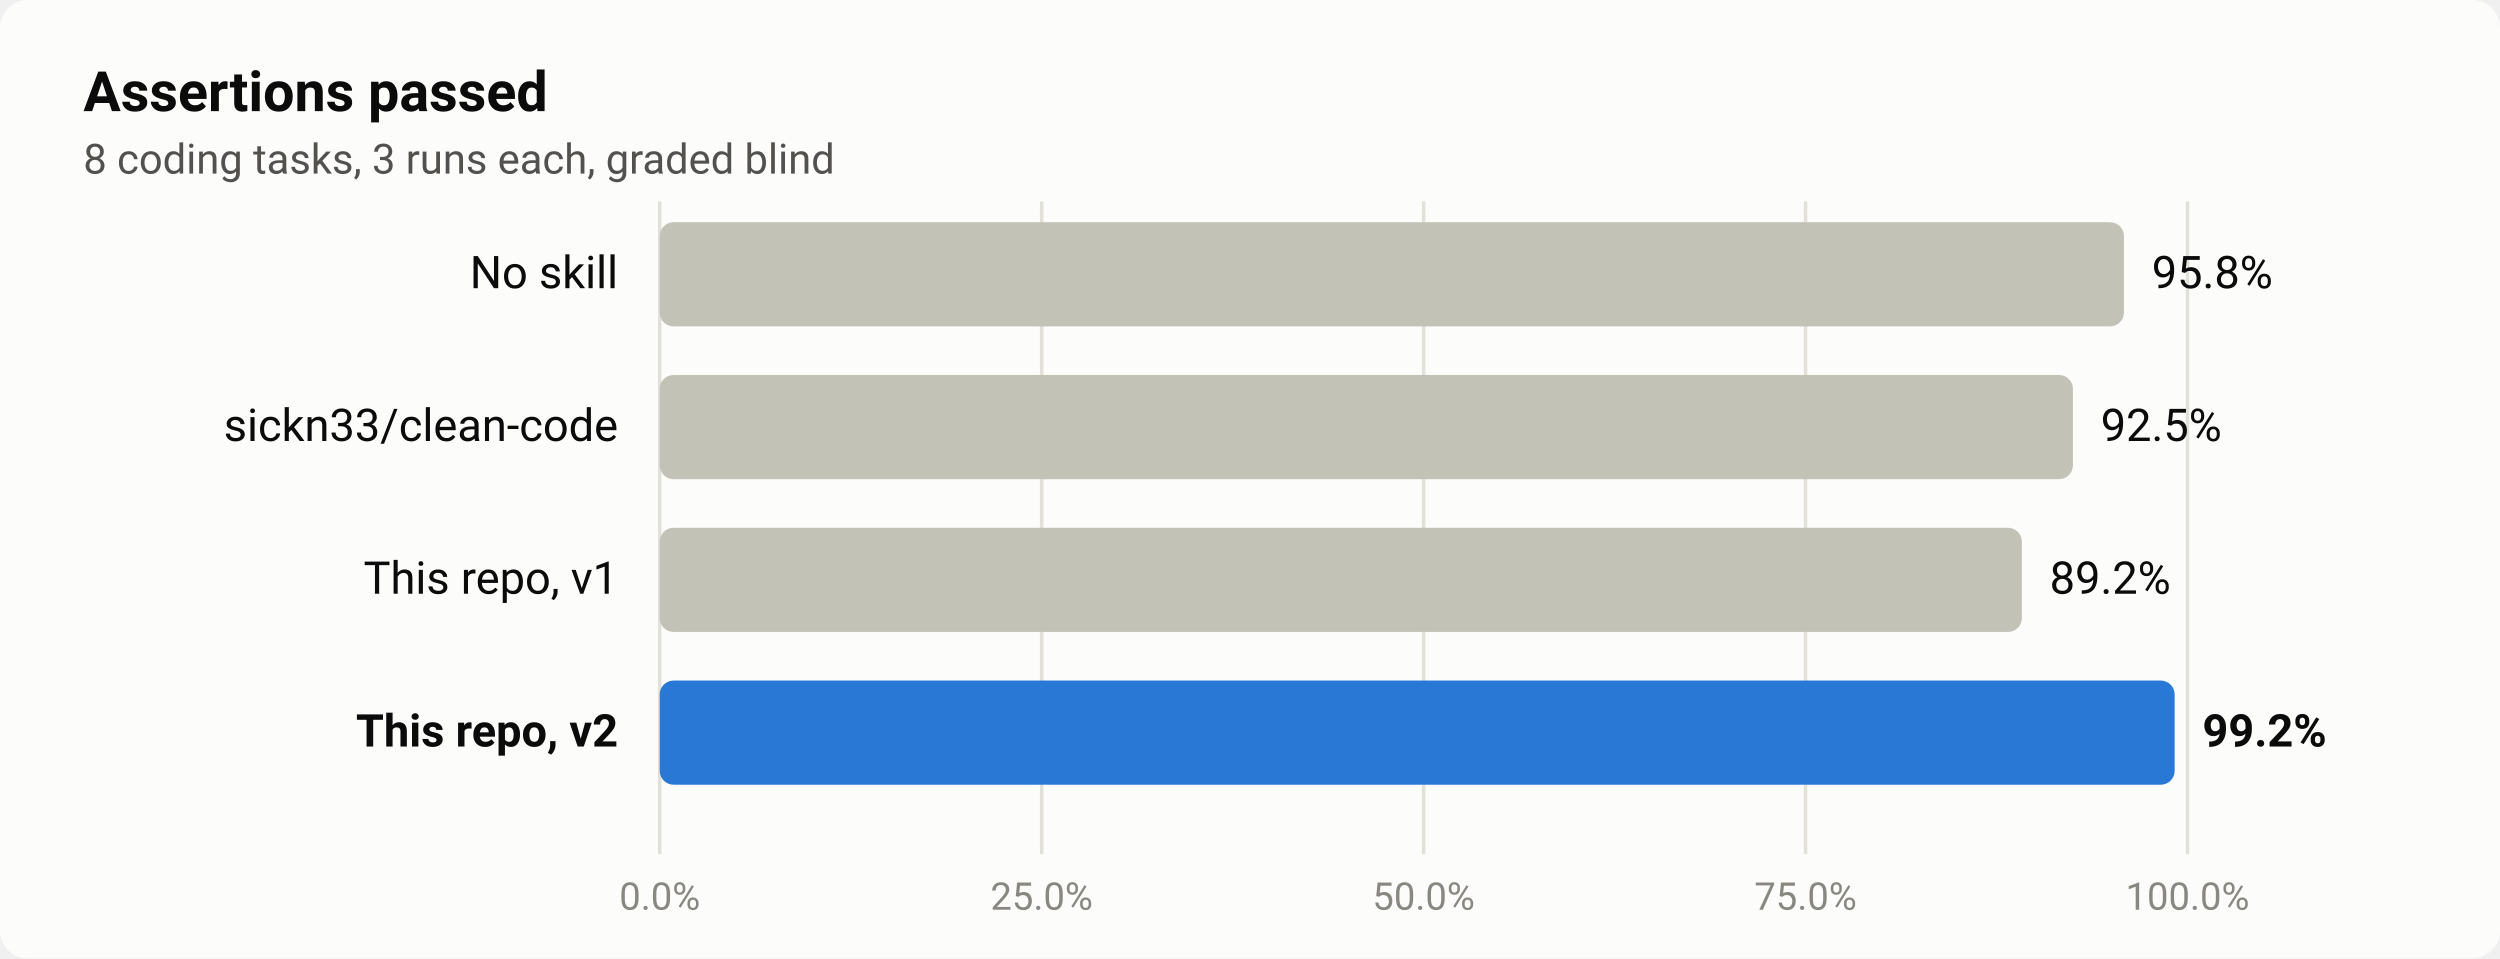
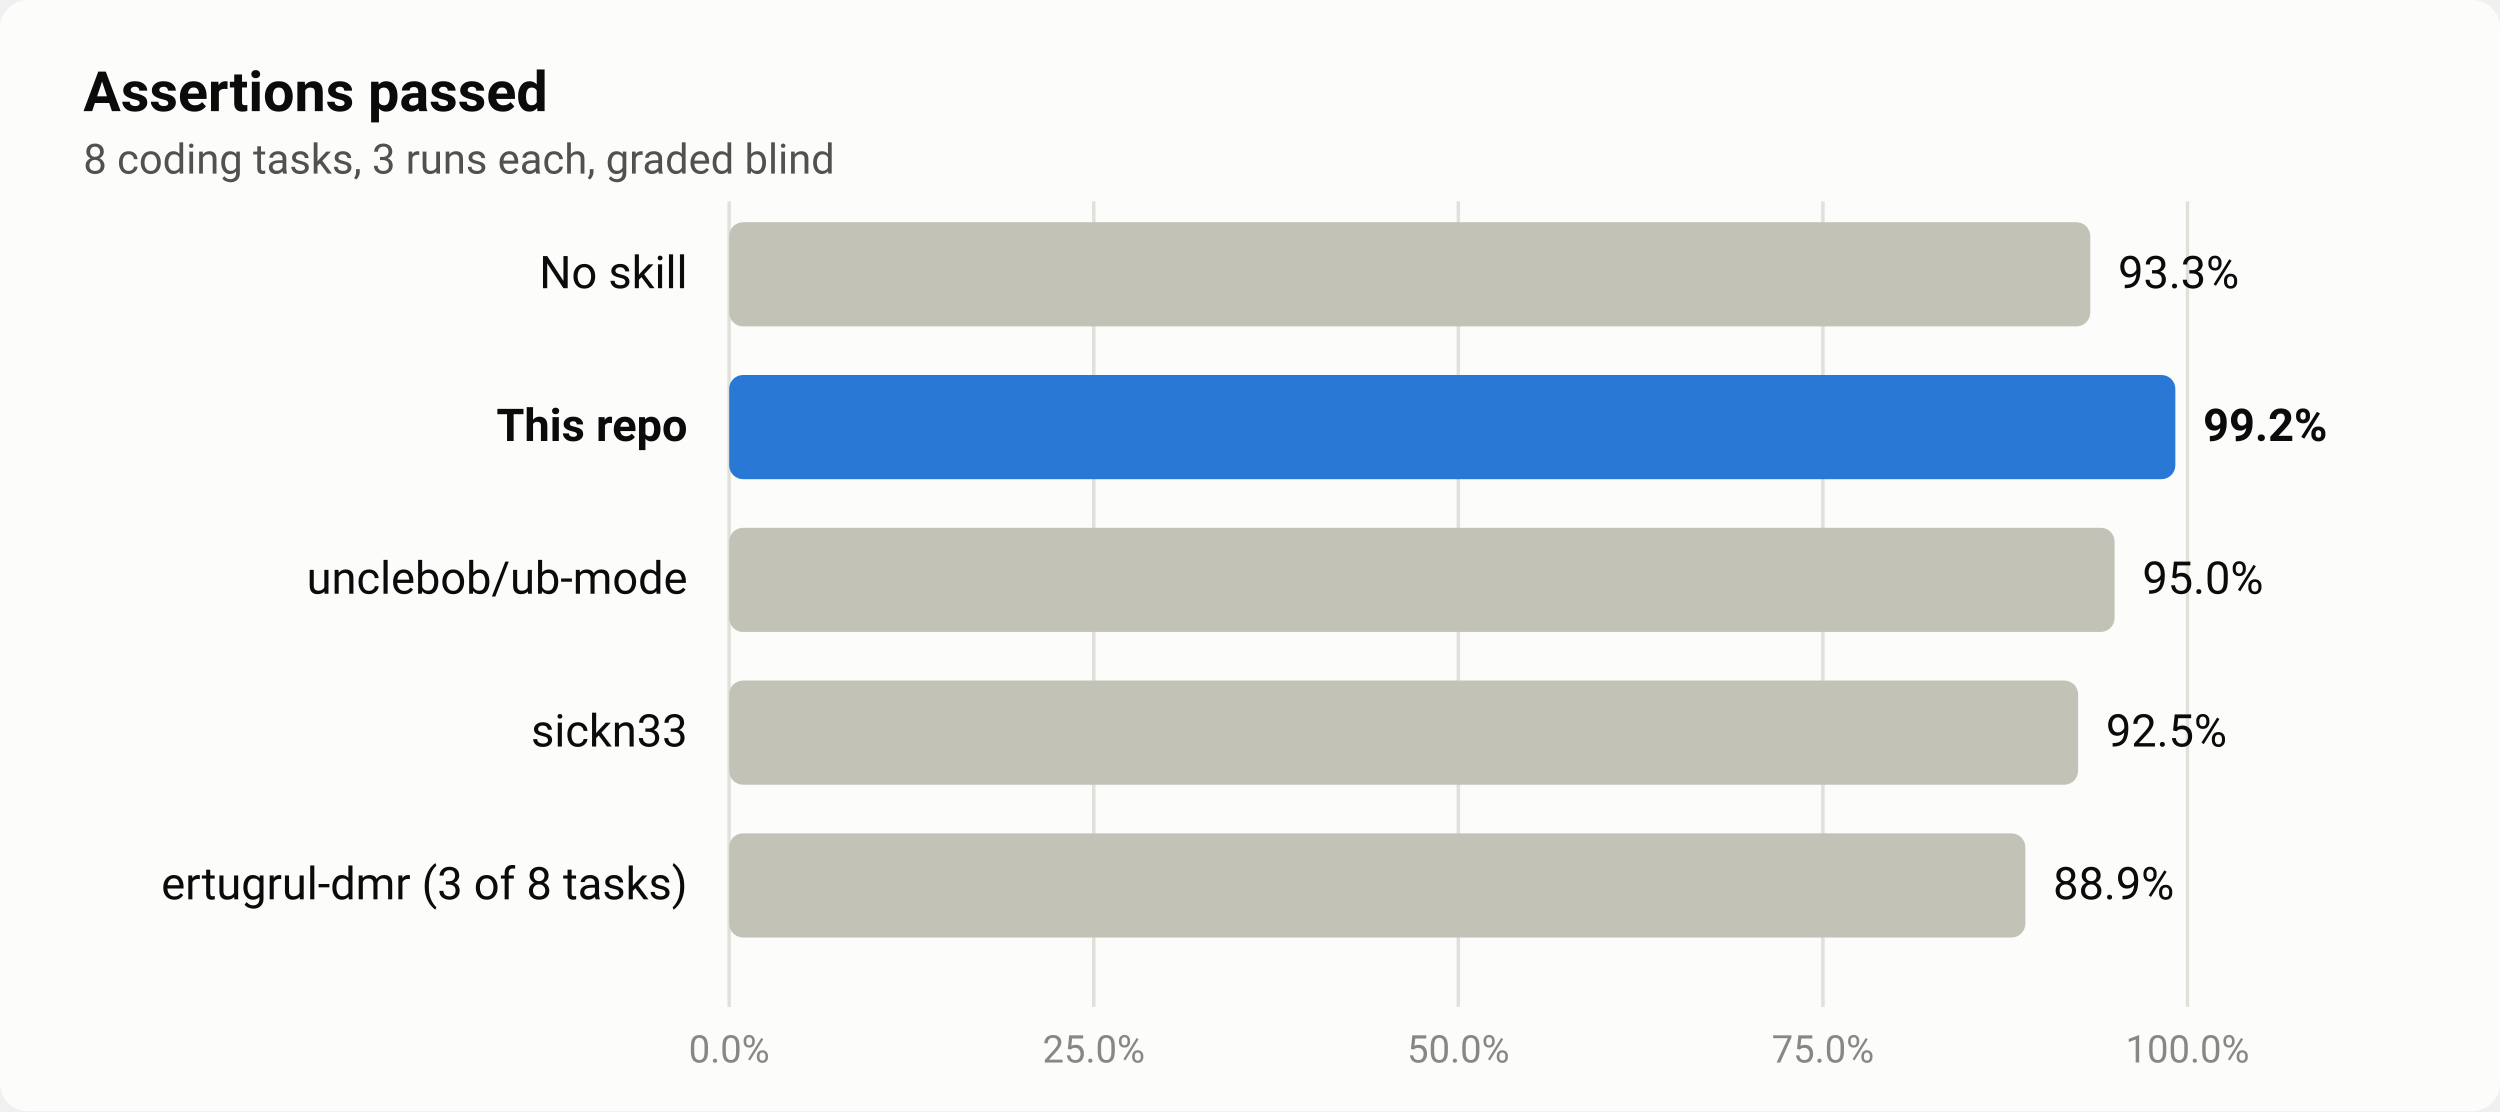
- <svg xmlns="http://www.w3.org/2000/svg" width="720" height="276" viewBox="0 0 720 276" role="img" aria-labelledby="t">
+ <svg xmlns="http://www.w3.org/2000/svg" width="720" height="320" viewBox="0 0 720 320" role="img" aria-labelledby="t">
  <style>text{font-family:system-ui, -apple-system, 'Segoe UI', Roboto, sans-serif} .bg{fill:#fcfcfb} .ink{fill:#0b0b0b} .ink2{fill:#52514e} .muted{fill:#898781} .grid{stroke:#e1e0d9} .bar{fill:#c3c2b7} .accent{fill:#2a78d6} .axis{stroke:#c3c2b7} .bar-strong{fill:#898781} .on-accent{fill:#ffffff} .on-bar{fill:#0b0b0b} .on-bar-strong{fill:#0b0b0b} @media (prefers-color-scheme: dark){.bg{fill:#1a1a19} .ink{fill:#f0efec} .ink2{fill:#c3c2b7} .muted{fill:#898781} .grid{stroke:#2c2c2a} .bar{fill:#52514e} .accent{fill:#3987e5} .axis{stroke:#383835} .bar-strong{fill:#898781} .on-accent{fill:#ffffff} .on-bar{fill:#ffffff} .on-bar-strong{fill:#0b0b0b}}</style>
-   <rect class="bg" width="720" height="276" rx="8" />
+   <rect class="bg" width="720" height="320" rx="8" />
  <text class="ink" x="24" y="32" font-size="16" font-weight="600">Assertions passed</text>
  <text class="ink2" x="24" y="50" font-size="12">8 coding tasks, 3 runs each, graded blind</text>
-   <line class="grid" x1="190.0" y1="58" x2="190.0" y2="246" stroke-width="1" />
-   <text class="muted" x="190.0" y="262" font-size="11" text-anchor="middle">0.0%</text>
-   <line class="grid" x1="300.0" y1="58" x2="300.0" y2="246" stroke-width="1" />
-   <text class="muted" x="300.0" y="262" font-size="11" text-anchor="middle">25.0%</text>
-   <line class="grid" x1="410.0" y1="58" x2="410.0" y2="246" stroke-width="1" />
-   <text class="muted" x="410.0" y="262" font-size="11" text-anchor="middle">50.0%</text>
-   <line class="grid" x1="520.0" y1="58" x2="520.0" y2="246" stroke-width="1" />
-   <text class="muted" x="520.0" y="262" font-size="11" text-anchor="middle">75.0%</text>
-   <line class="grid" x1="630.0" y1="58" x2="630.0" y2="246" stroke-width="1" />
-   <text class="muted" x="630.0" y="262" font-size="11" text-anchor="middle">100.0%</text>
-   <text class="ink" x="178" y="83.0" font-size="13" font-weight="400" text-anchor="end">No skill</text>
-   <rect class="bar" x="190" y="64" width="421.7" height="30" rx="4" />
-   <text class="ink" x="619.7" y="83.0" font-size="13" font-weight="400">95.8%</text>
-   <text class="ink" x="178" y="127.0" font-size="13" font-weight="400" text-anchor="end">sickn33/clean-code</text>
-   <rect class="bar" x="190" y="108" width="407.0" height="30" rx="4" />
-   <text class="ink" x="605.0" y="127.0" font-size="13" font-weight="400">92.5%</text>
-   <text class="ink" x="178" y="171.0" font-size="13" font-weight="400" text-anchor="end">This repo, v1</text>
-   <rect class="bar" x="190" y="152" width="392.3" height="30" rx="4" />
-   <text class="ink" x="590.3" y="171.0" font-size="13" font-weight="400">89.2%</text>
-   <text class="ink" x="178" y="215.0" font-size="13" font-weight="600" text-anchor="end">This repo, v2</text>
-   <rect class="accent" x="190" y="196" width="436.3" height="30" rx="4" />
-   <text class="ink" x="634.3" y="215.0" font-size="13" font-weight="600">99.2%</text>
+   <line class="grid" x1="210.0" y1="58" x2="210.0" y2="290" stroke-width="1" />
+   <text class="muted" x="210.0" y="306" font-size="11" text-anchor="middle">0.0%</text>
+   <line class="grid" x1="315.0" y1="58" x2="315.0" y2="290" stroke-width="1" />
+   <text class="muted" x="315.0" y="306" font-size="11" text-anchor="middle">25.0%</text>
+   <line class="grid" x1="420.0" y1="58" x2="420.0" y2="290" stroke-width="1" />
+   <text class="muted" x="420.0" y="306" font-size="11" text-anchor="middle">50.0%</text>
+   <line class="grid" x1="525.0" y1="58" x2="525.0" y2="290" stroke-width="1" />
+   <text class="muted" x="525.0" y="306" font-size="11" text-anchor="middle">75.0%</text>
+   <line class="grid" x1="630.0" y1="58" x2="630.0" y2="290" stroke-width="1" />
+   <text class="muted" x="630.0" y="306" font-size="11" text-anchor="middle">100.0%</text>
+   <text class="ink" x="198" y="83.0" font-size="13" font-weight="400" text-anchor="end">No skill</text>
+   <rect class="bar" x="210" y="64" width="392.0" height="30" rx="4" />
+   <text class="ink" x="610.0" y="83.0" font-size="13" font-weight="400">93.3%</text>
+   <text class="ink" x="198" y="127.0" font-size="13" font-weight="600" text-anchor="end">This repo</text>
+   <rect class="accent" x="210" y="108" width="416.5" height="30" rx="4" />
+   <text class="ink" x="634.5" y="127.0" font-size="13" font-weight="600">99.2%</text>
+   <text class="ink" x="198" y="171.0" font-size="13" font-weight="400" text-anchor="end">unclebob/ub-mode</text>
+   <rect class="bar" x="210" y="152" width="399.0" height="30" rx="4" />
+   <text class="ink" x="617.0" y="171.0" font-size="13" font-weight="400">95.0%</text>
+   <text class="ink" x="198" y="215.0" font-size="13" font-weight="400" text-anchor="end">sickn33</text>
+   <rect class="bar" x="210" y="196" width="388.5" height="30" rx="4" />
+   <text class="ink" x="606.5" y="215.0" font-size="13" font-weight="400">92.5%</text>
+   <text class="ink" x="198" y="259.0" font-size="13" font-weight="400" text-anchor="end">ertugrul-dmr (3 of 8 tasks)</text>
+   <rect class="bar" x="210" y="240" width="373.3" height="30" rx="4" />
+   <text class="ink" x="591.3" y="259.0" font-size="13" font-weight="400">88.9%</text>
</svg>
